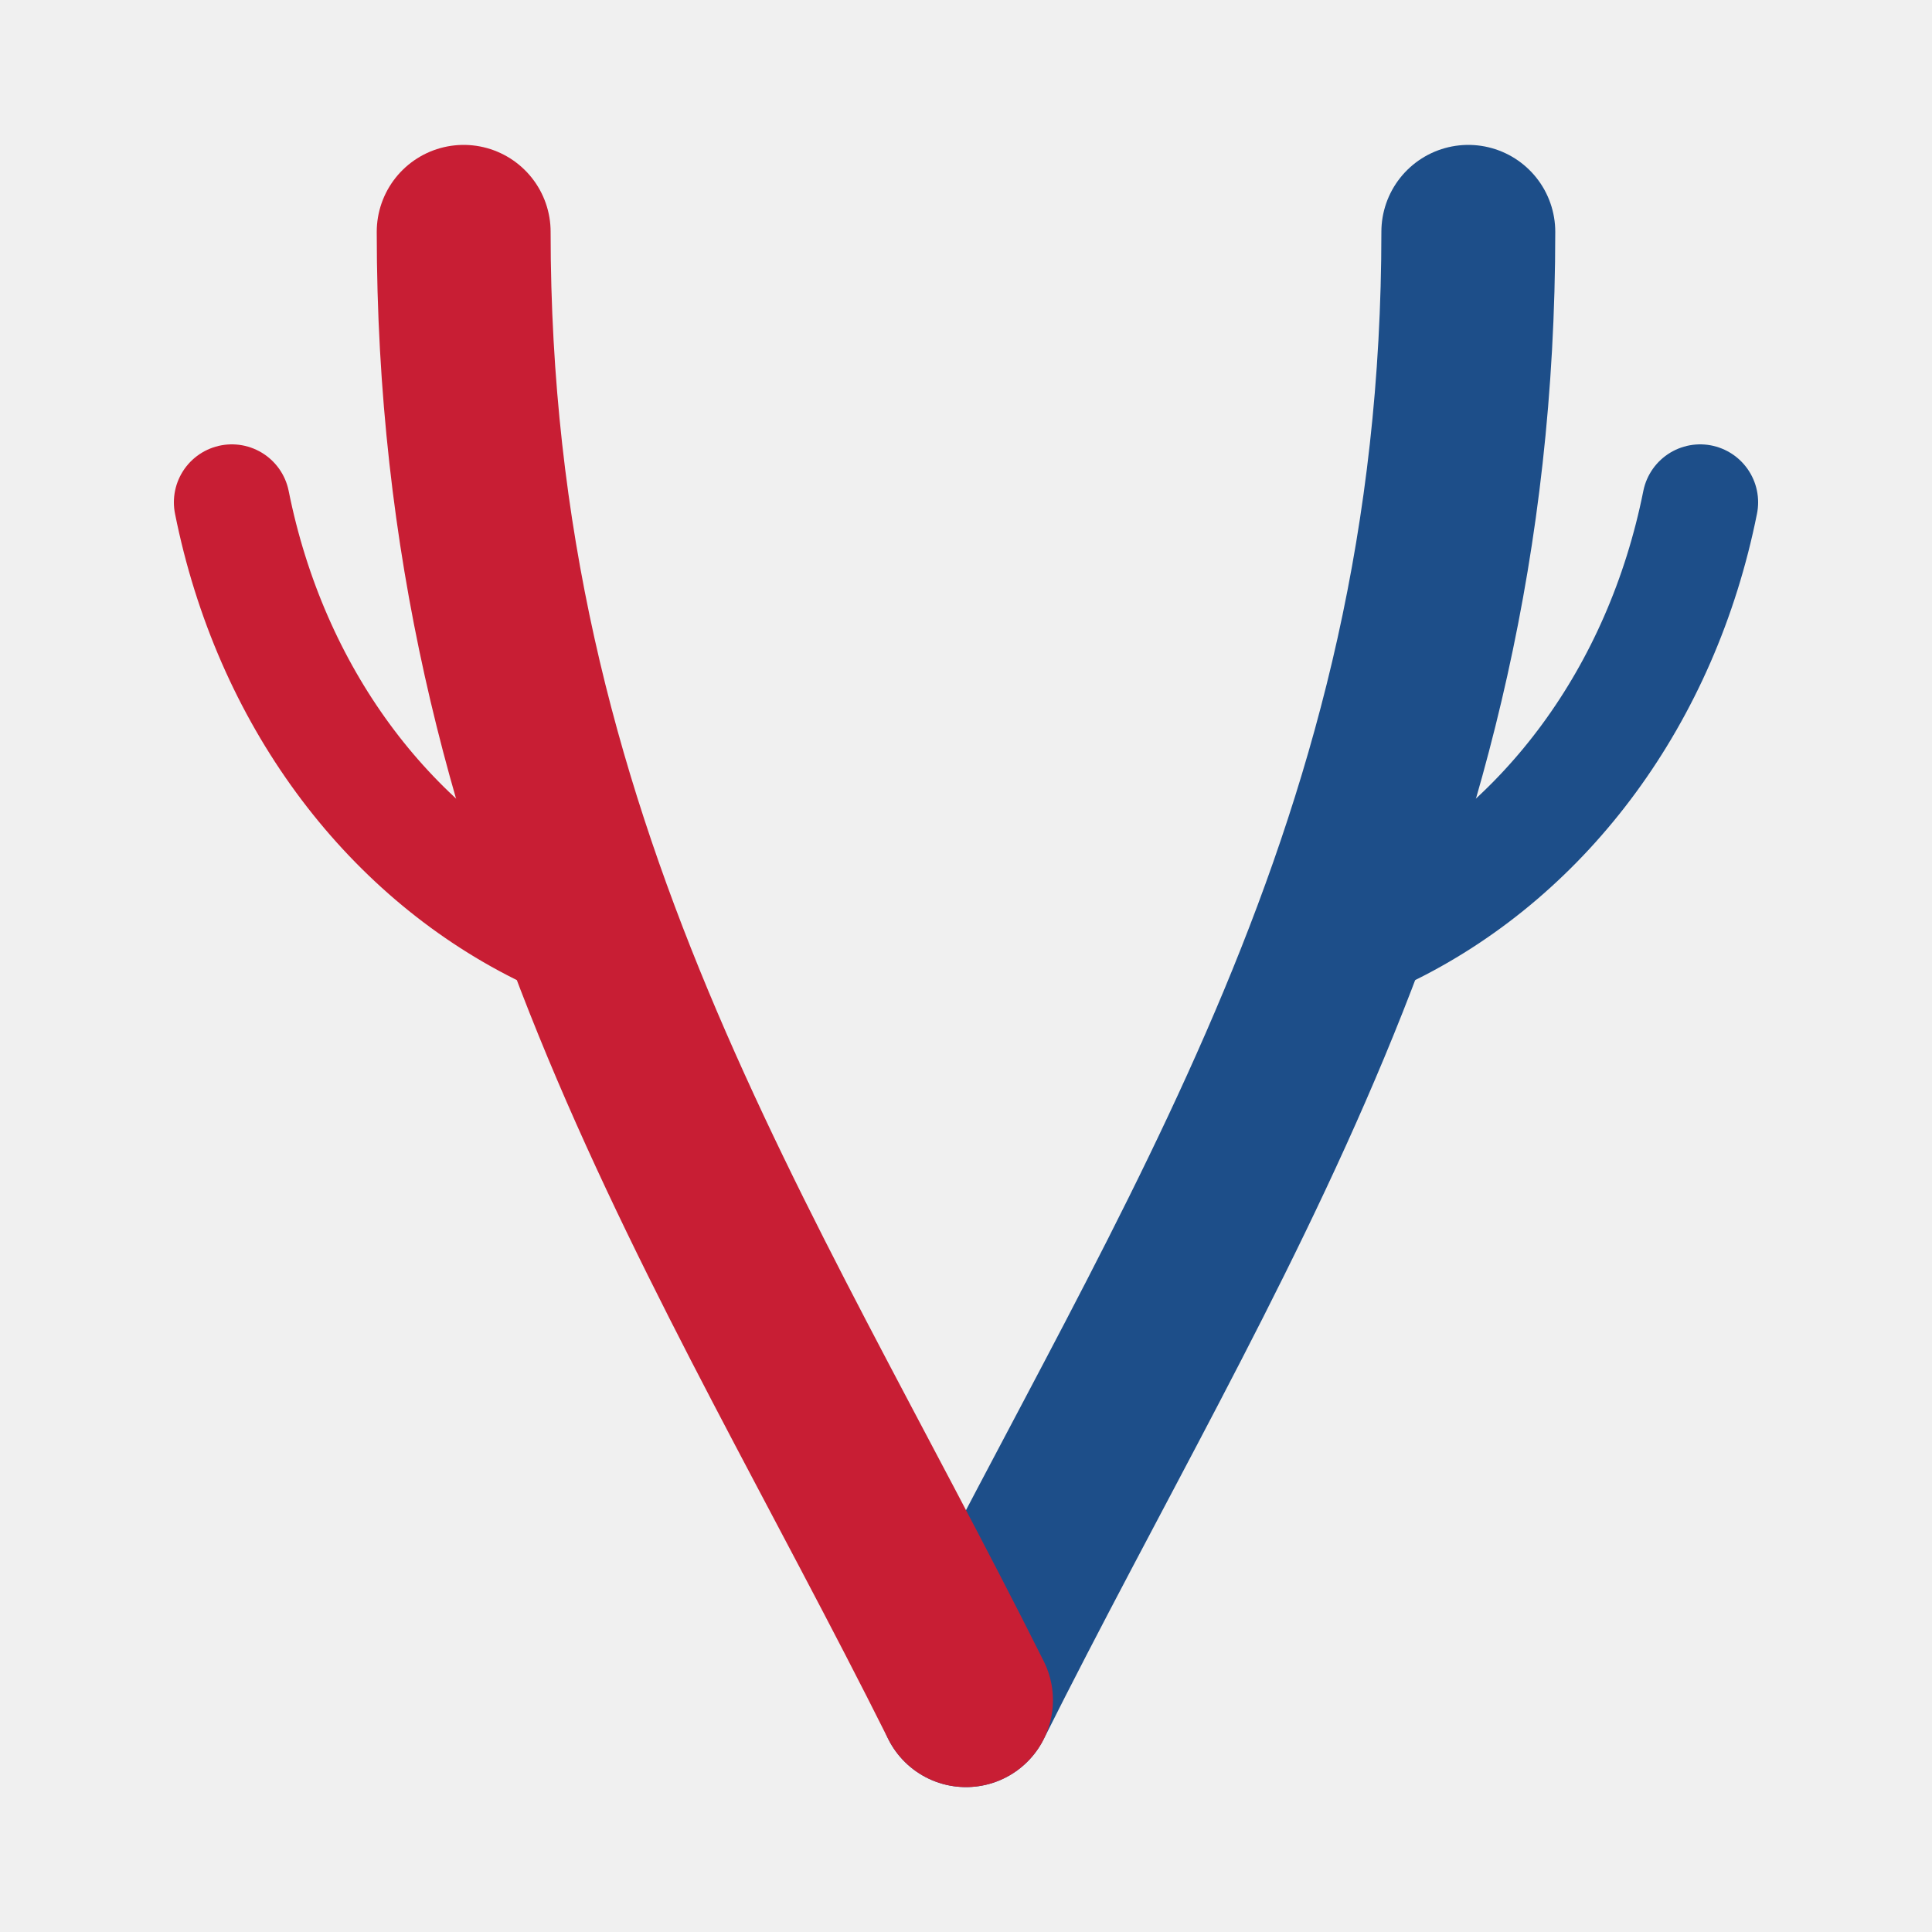
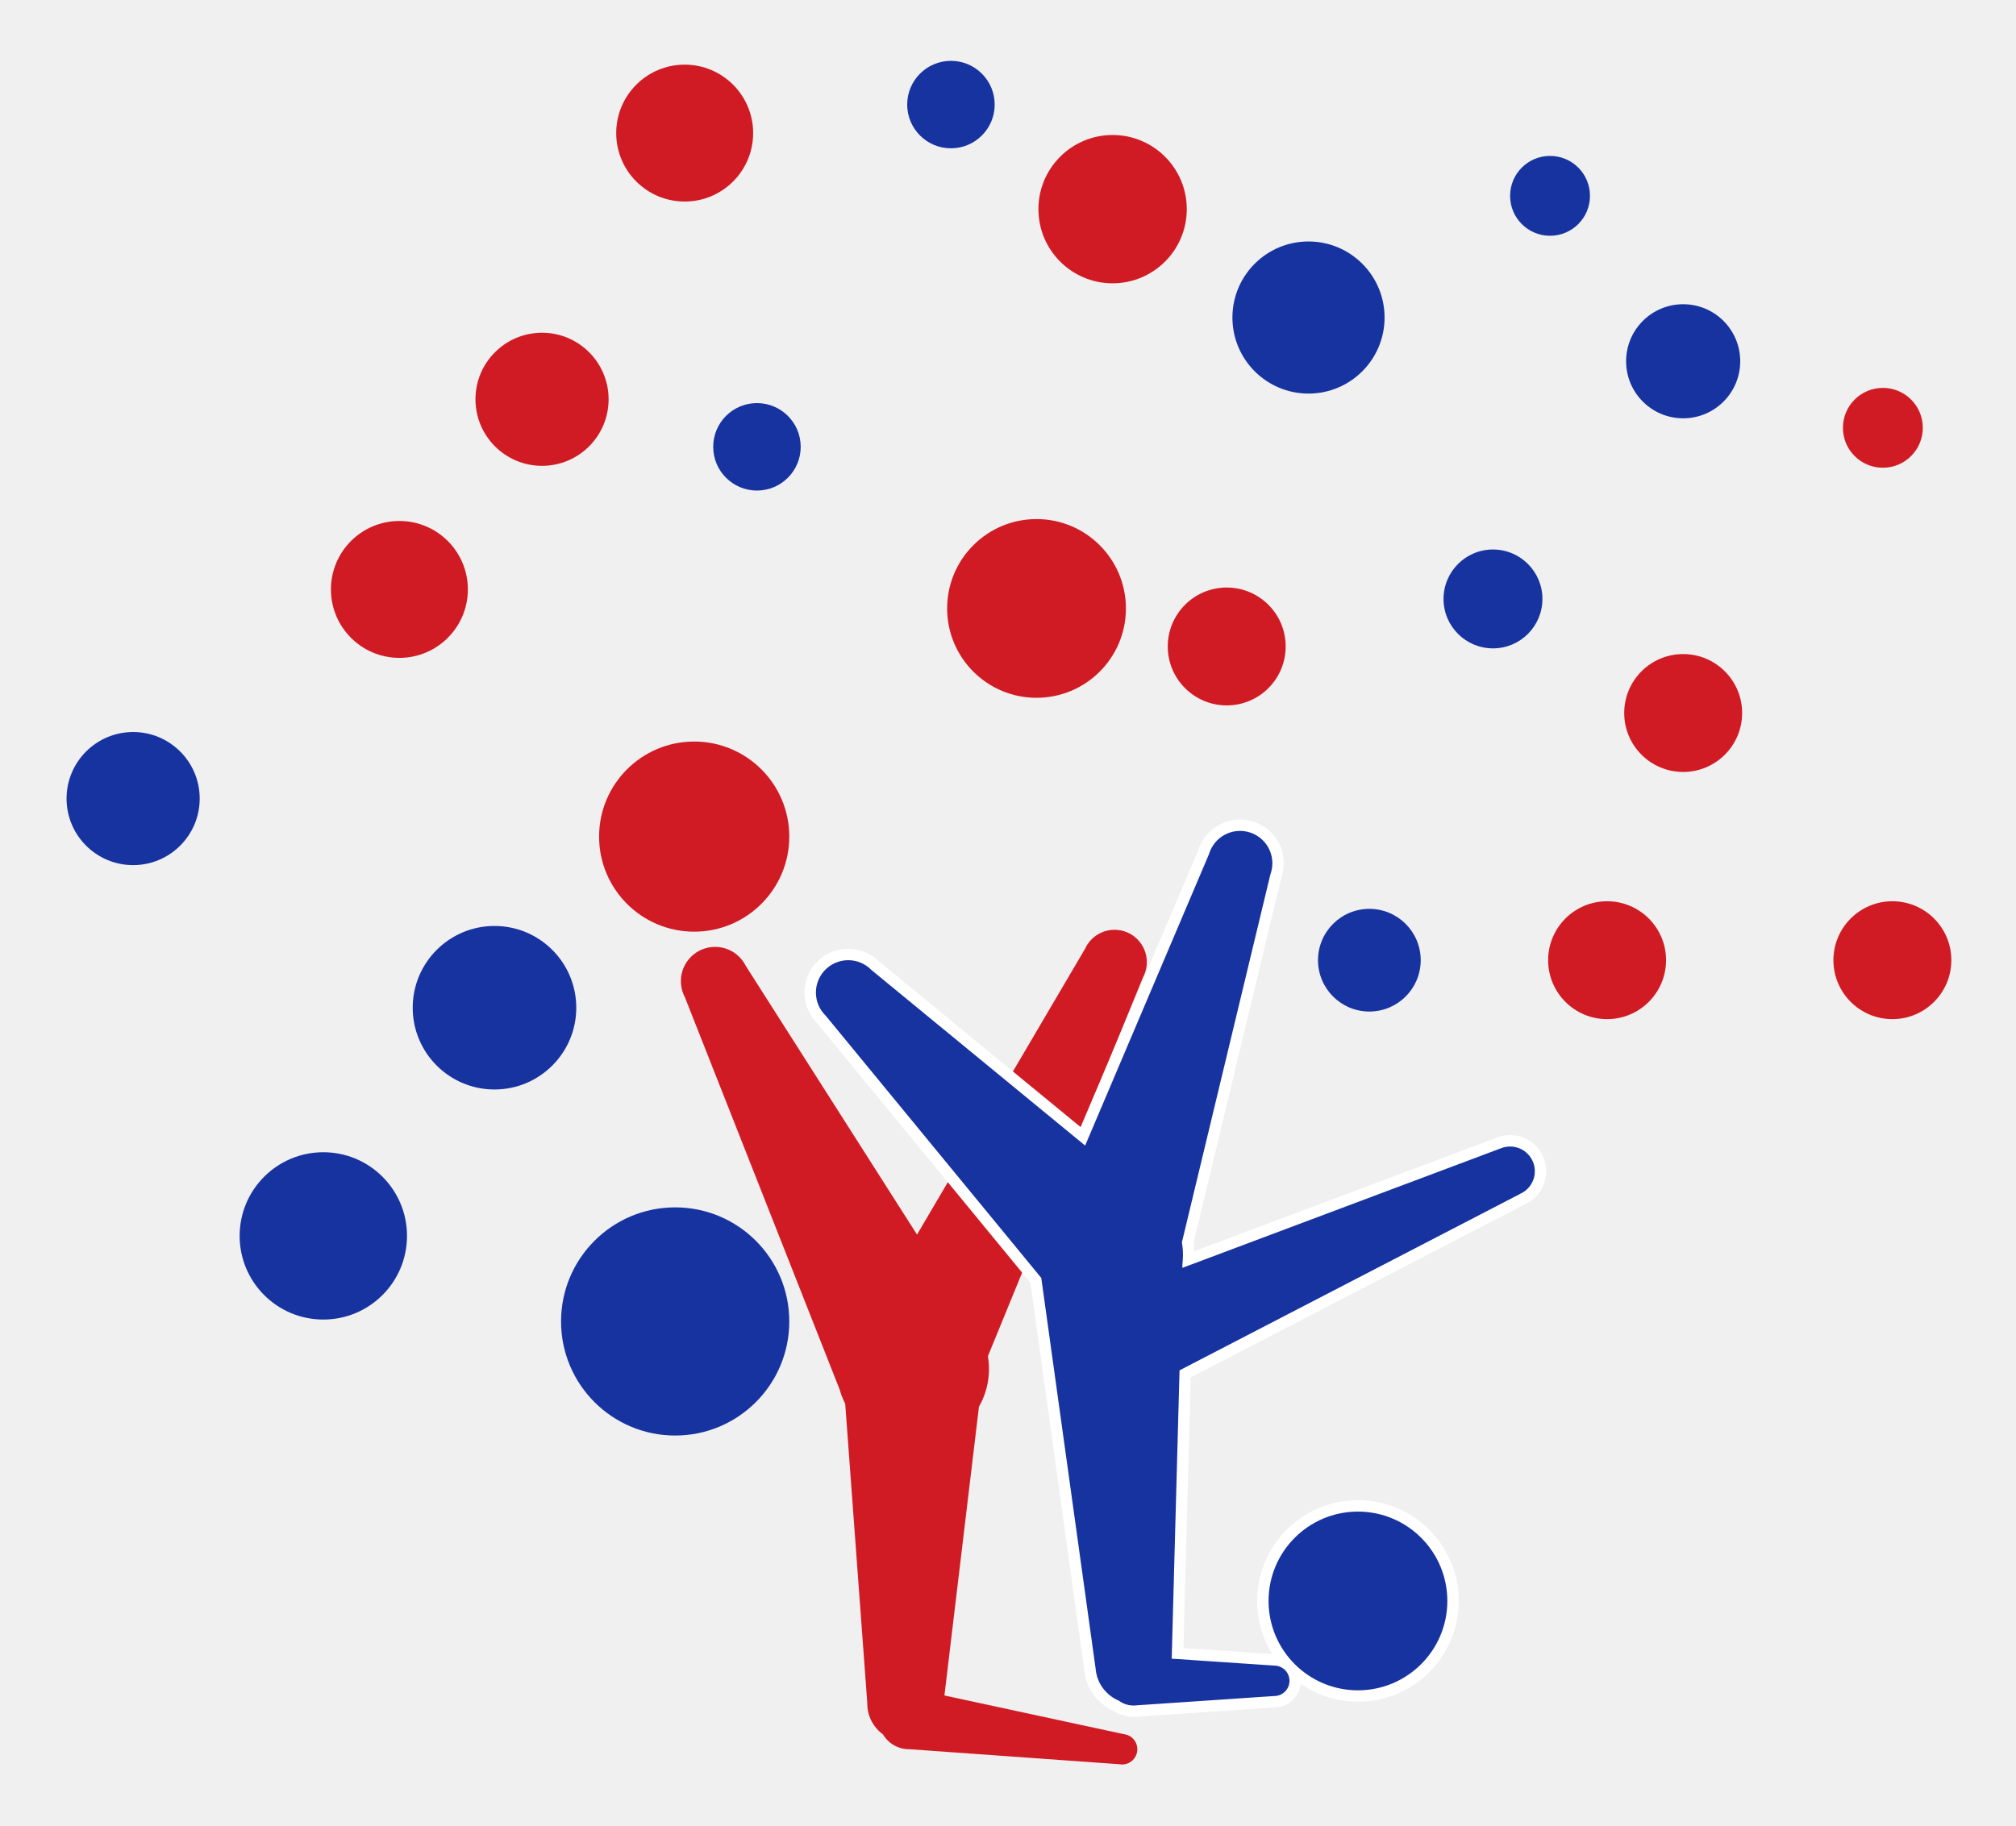
- <svg xmlns="http://www.w3.org/2000/svg" width="100" height="100" viewBox="0 0 100 100" role="img" aria-label="Dr. Patricio Gavilanes">
-   <g transform="translate(0.0 0.0) scale(1.0)">
-     <path d="M76 12C76 44 62 64 50 88" fill="none" stroke="#1D4E89" stroke-width="9" stroke-linecap="round" />
-     <path d="M72 48C80 44 86 36 88 26" fill="none" stroke="#1D4E89" stroke-width="6" stroke-linecap="round" />
-     <path d="M24 12C24 44 38 64 50 88" fill="none" stroke="#C81E34" stroke-width="9" stroke-linecap="round" />
-     <path d="M28 48C20 44 14 36 12 26" fill="none" stroke="#C81E34" stroke-width="6" stroke-linecap="round" />
+ <svg xmlns="http://www.w3.org/2000/svg" width="424" height="384" viewBox="0 0 424 384" role="img" aria-label="Dr. Patricio Gavilanes · Medicina Vascular">
+   <g transform="translate(-232 -112) scale(4)">
+     <circle cx="94.0" cy="35.0" r="3.6" fill="#D11B24" />
+     <circle cx="108.0" cy="33.5" r="2.3" fill="#1733A0" />
+     <circle cx="116.5" cy="39.0" r="3.9" fill="#D11B24" />
+     <circle cx="139.5" cy="38.3" r="2.1" fill="#1733A0" />
+     <circle cx="126.8" cy="44.7" r="4.0" fill="#1733A0" />
+     <circle cx="146.5" cy="47.0" r="3.0" fill="#1733A0" />
+     <circle cx="157.0" cy="50.5" r="2.1" fill="#D11B24" />
+     <circle cx="86.5" cy="49.0" r="3.5" fill="#D11B24" />
+     <circle cx="97.8" cy="51.5" r="2.3" fill="#1733A0" />
+     <circle cx="79.0" cy="59.0" r="3.6" fill="#D11B24" />
+     <circle cx="112.5" cy="60.0" r="4.7" fill="#D11B24" />
+     <circle cx="122.5" cy="62.0" r="3.1" fill="#D11B24" />
+     <circle cx="136.5" cy="59.5" r="2.6" fill="#1733A0" />
+     <circle cx="146.5" cy="65.5" r="3.1" fill="#D11B24" />
+     <circle cx="65.0" cy="70.0" r="3.5" fill="#1733A0" />
+     <circle cx="94.5" cy="72.0" r="5.0" fill="#D11B24" />
+     <circle cx="130.0" cy="78.5" r="2.7" fill="#1733A0" />
+     <circle cx="142.5" cy="78.5" r="3.1" fill="#D11B24" />
+     <circle cx="157.5" cy="78.5" r="3.1" fill="#D11B24" />
+     <circle cx="84.0" cy="81.0" r="4.3" fill="#1733A0" />
+     <circle cx="75.0" cy="93.0" r="4.4" fill="#1733A0" />
+     <circle cx="93.5" cy="97.5" r="6.0" fill="#1733A0" />
+     <path fill="#D11B24" d="M109.56 98.18 L97.2 78.78 L94 80.42 L102.44 101.82ZM102 100a4 4 0 1 0 8 0a4 4 0 1 0 -8 0ZM93.8 79.6a1.8 1.8 0 1 0 3.6 0a1.8 1.8 0 1 0 -3.6 0ZM109.05 101.51 L118.12 79.35 L115.08 77.85 L102.95 98.49ZM102.6 100a3.4 3.4 0 1 0 6.8 0a3.4 3.4 0 1 0 -6.8 0ZM114.9 78.6a1.7 1.7 0 1 0 3.4 0a1.7 1.7 0 1 0 -3.4 0ZM102.3 99.92 L103.6 117.55 L107.6 117.65 L109.7 100.08ZM102.3 100a3.7 3.7 0 1 0 7.4 0a3.7 3.7 0 1 0 -7.4 0ZM103.6 117.6a2 2 0 1 0 4 0a2 2 0 1 0 -4 0ZM105.57 119.98 L116.89 120.79 L117.11 119.21 L106.03 116.82ZM104.2 118.4a1.6 1.6 0 1 0 3.2 0a1.6 1.6 0 1 0 -3.2 0ZM116.2 120a0.8 0.8 0 1 0 1.6 0a0.8 0.8 0 1 0 -1.6 0Z" />
+     <path fill="#FFFFFF" stroke="#FFFFFF" stroke-width="1.2" stroke-linejoin="round" d="M118.95 91.45 L103.8 79 L101.4 81.4 L113.85 96.55ZM112.8 94a3.6 3.6 0 1 0 7.2 0a3.6 3.6 0 1 0 -7.2 0ZM100.9 80.2a1.7 1.7 0 1 0 3.4 0a1.7 1.7 0 1 0 -3.4 0ZM119.72 95.1 L124.81 73.93 L121.59 72.87 L113.08 92.9ZM112.9 94a3.5 3.5 0 1 0 7 0a3.5 3.5 0 1 0 -7 0ZM121.5 73.4a1.7 1.7 0 1 0 3.4 0a1.7 1.7 0 1 0 -3.4 0ZM118.46 100.88 L137.93 90.79 L136.87 88.41 L116.34 96.12ZM114.8 98.5a2.6 2.6 0 1 0 5.2 0a2.6 2.6 0 1 0 -5.2 0ZM136.1 89.6a1.3 1.3 0 1 0 2.6 0a1.3 1.3 0 1 0 -2.6 0ZM112.61 94.21 L115.6 115.71 L119.6 115.49 L120.19 93.79ZM112.6 94a3.8 3.8 0 1 0 7.6 0a3.8 3.8 0 1 0 -7.6 0ZM115.6 115.6a2 2 0 1 0 4 0a2 2 0 1 0 -4 0ZM117.6 117.7 L125 117.2 L125 115.6 L117.6 115.1ZM116.3 116.4a1.3 1.3 0 1 0 2.6 0a1.3 1.3 0 1 0 -2.6 0ZM124.2 116.4a0.8 0.8 0 1 0 1.6 0a0.8 0.8 0 1 0 -1.6 0ZM124.7 112.2a4.7 4.7 0 1 0 9.4 0a4.7 4.7 0 1 0 -9.4 0Z" />
+     <path fill="#1733A0" d="M118.95 91.45 L103.8 79 L101.4 81.4 L113.85 96.55ZM112.8 94a3.6 3.6 0 1 0 7.2 0a3.6 3.6 0 1 0 -7.2 0ZM100.9 80.2a1.7 1.7 0 1 0 3.4 0a1.7 1.7 0 1 0 -3.4 0ZM119.72 95.1 L124.81 73.93 L121.59 72.87 L113.08 92.9ZM112.9 94a3.5 3.5 0 1 0 7 0a3.5 3.5 0 1 0 -7 0ZM121.5 73.4a1.7 1.7 0 1 0 3.4 0a1.7 1.7 0 1 0 -3.4 0ZM118.46 100.88 L137.93 90.79 L136.87 88.41 L116.34 96.12ZM114.8 98.5a2.6 2.6 0 1 0 5.2 0a2.6 2.6 0 1 0 -5.2 0ZM136.1 89.6a1.3 1.3 0 1 0 2.6 0a1.3 1.3 0 1 0 -2.6 0ZM112.61 94.21 L115.6 115.71 L119.6 115.49 L120.19 93.79ZM112.6 94a3.8 3.8 0 1 0 7.6 0a3.8 3.8 0 1 0 -7.6 0ZM115.6 115.6a2 2 0 1 0 4 0a2 2 0 1 0 -4 0ZM117.6 117.7 L125 117.2 L125 115.6 L117.6 115.1ZM116.3 116.4a1.3 1.3 0 1 0 2.6 0a1.3 1.3 0 1 0 -2.6 0ZM124.2 116.4a0.8 0.8 0 1 0 1.6 0a0.8 0.8 0 1 0 -1.6 0ZM124.7 112.2a4.7 4.7 0 1 0 9.4 0a4.7 4.7 0 1 0 -9.4 0Z" />
  </g>
</svg>
